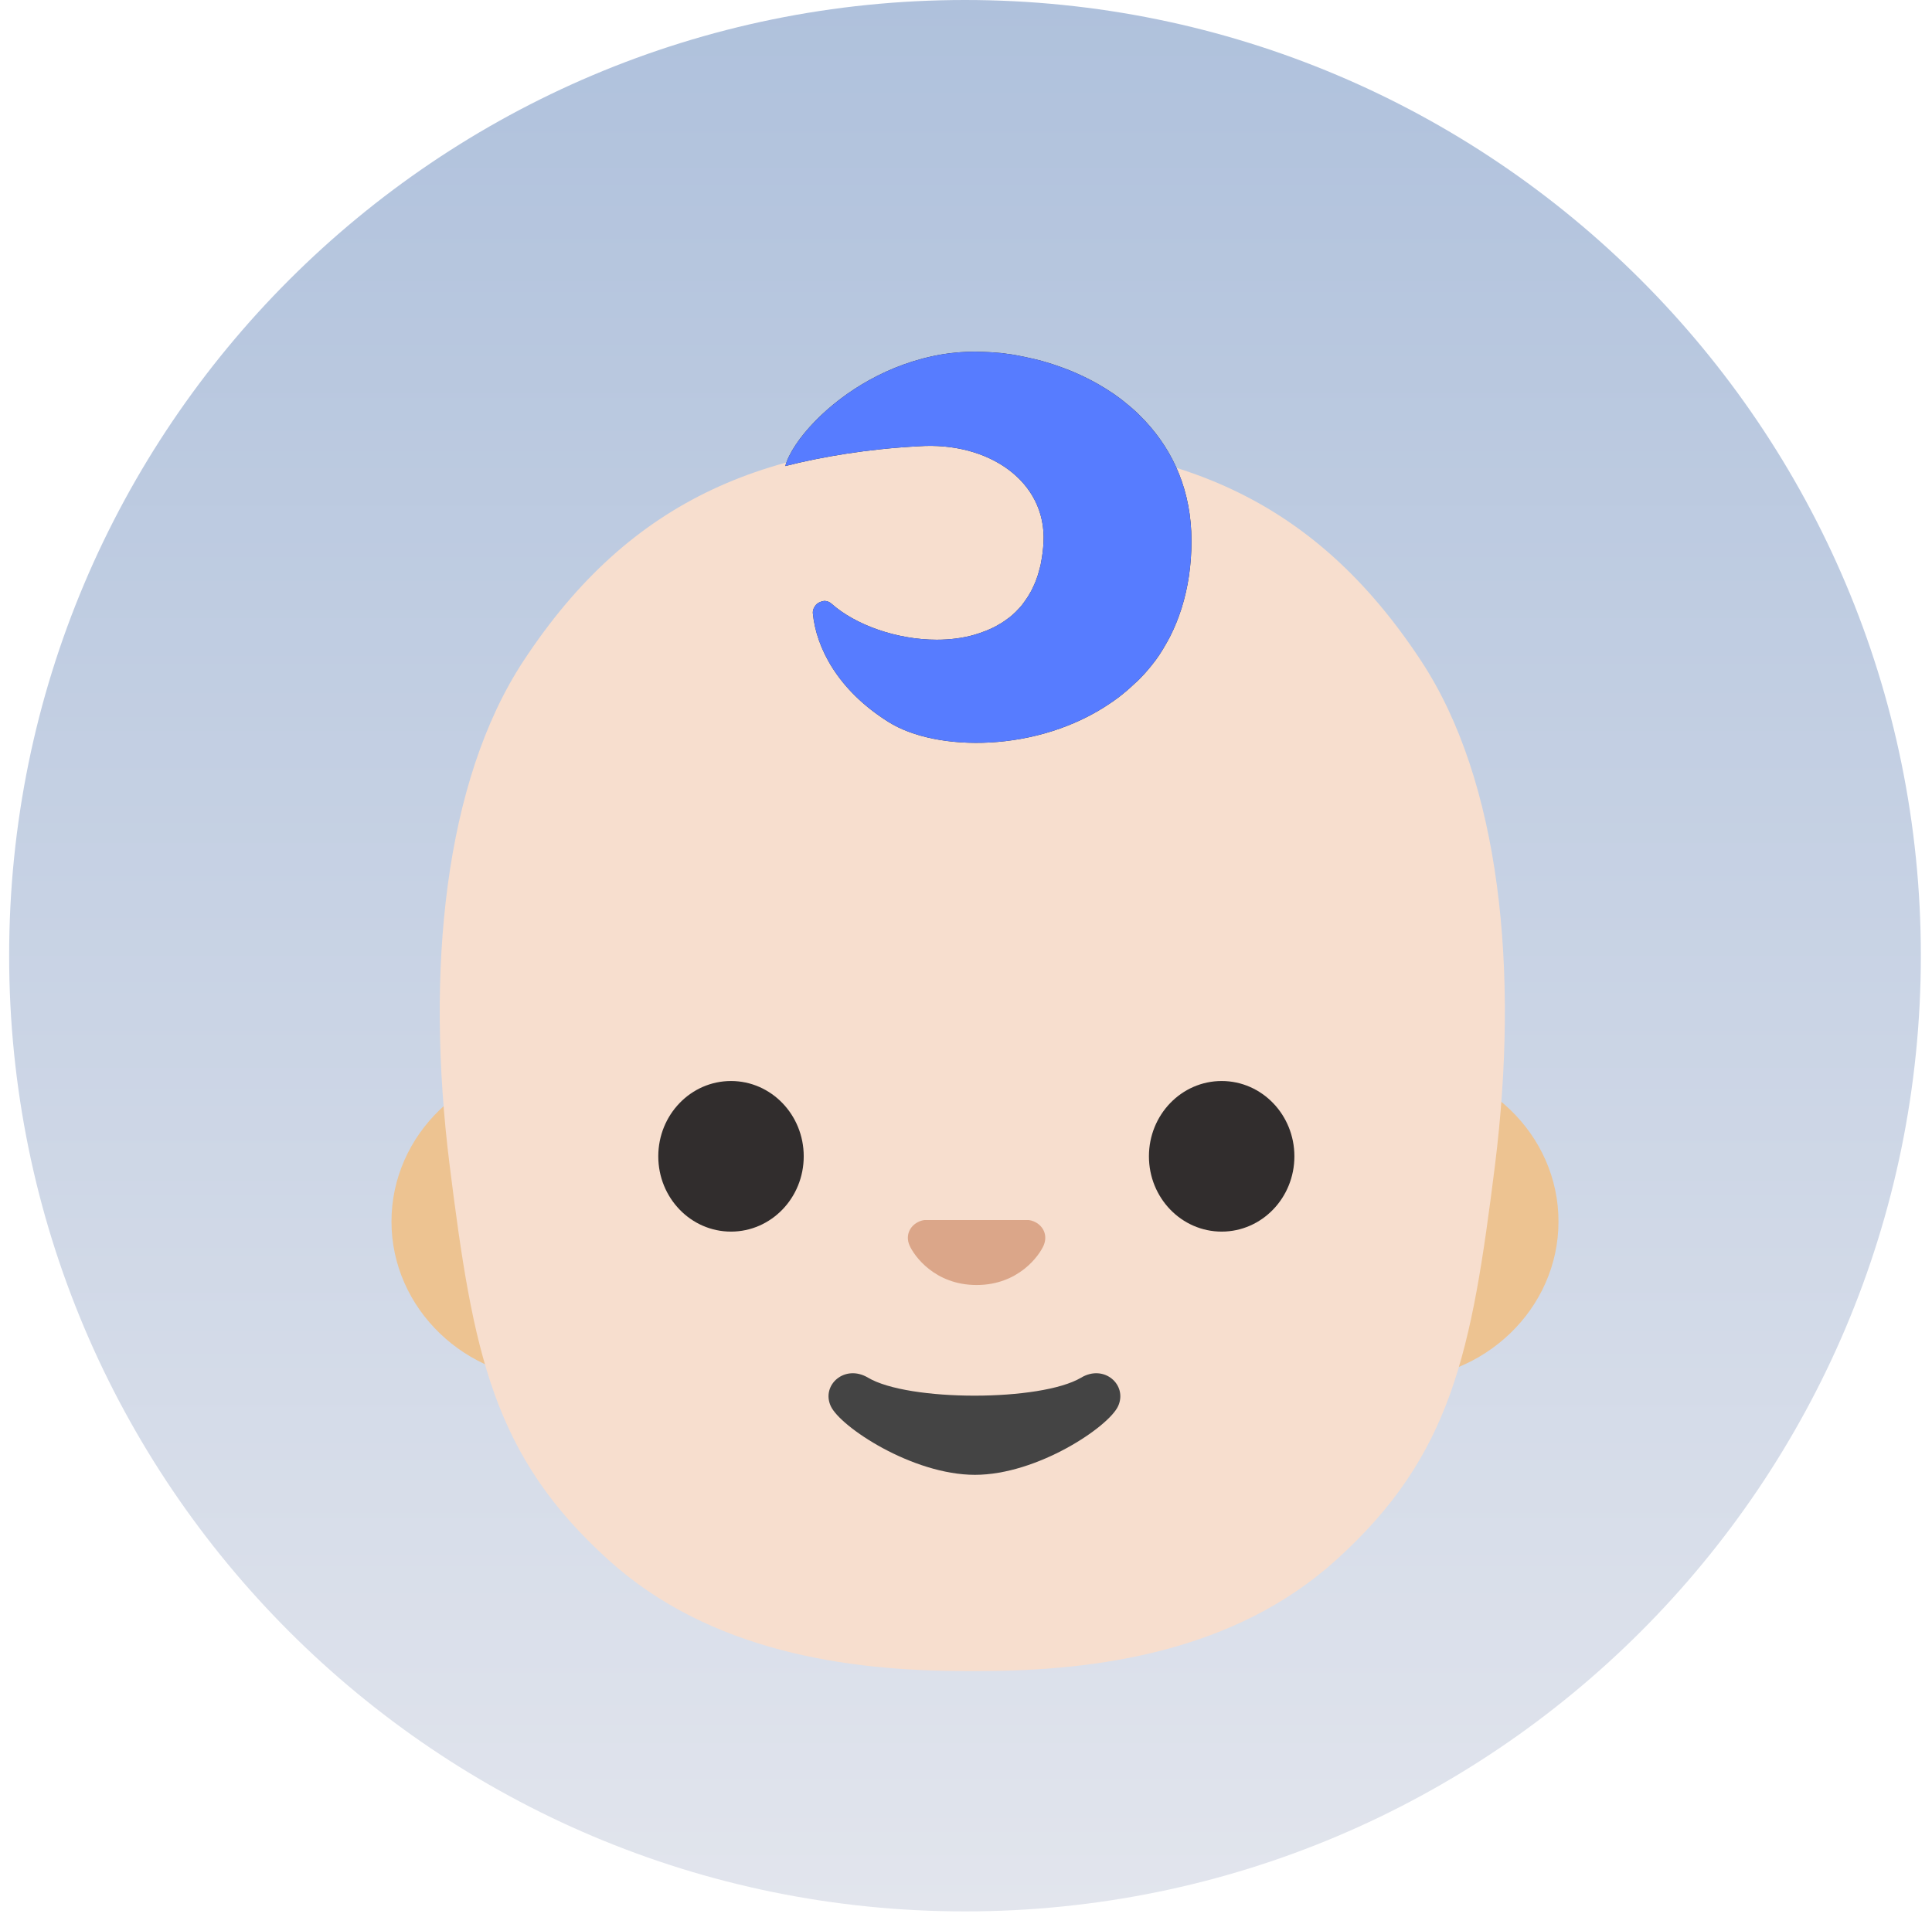
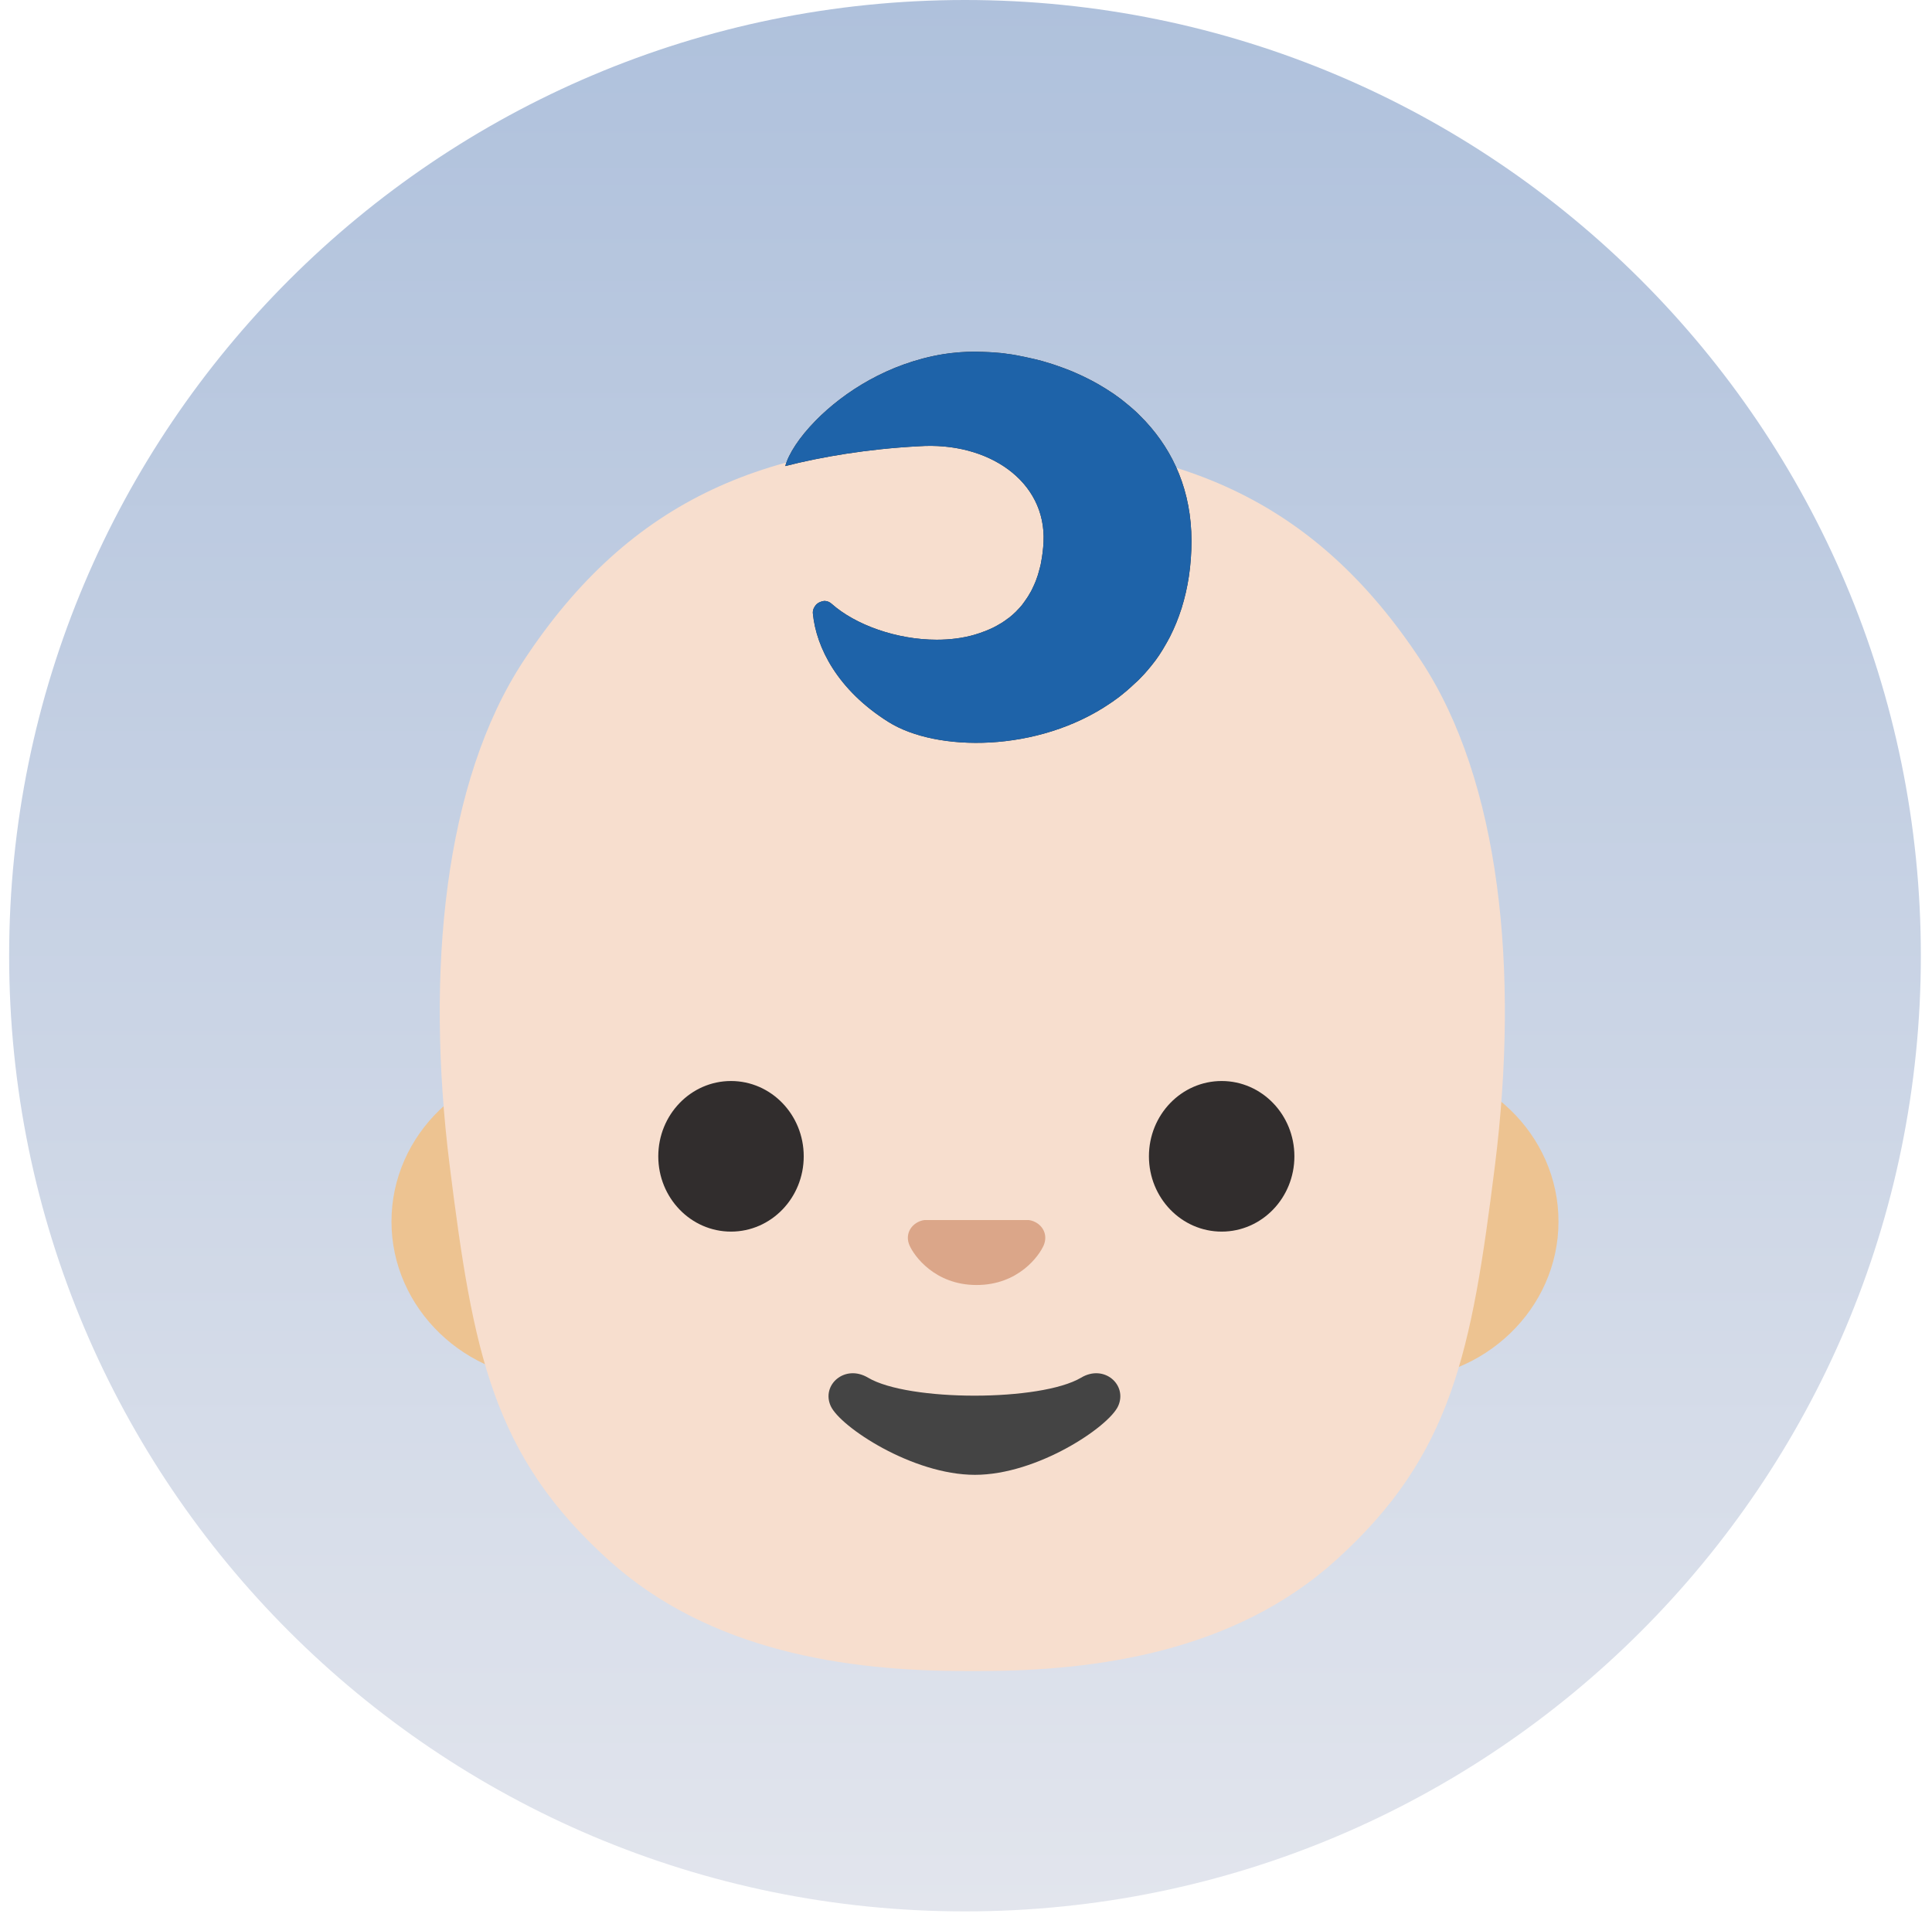
- <svg xmlns="http://www.w3.org/2000/svg" width="127" height="126" viewBox="0 0 127 126" fill="none">
+ <svg xmlns="http://www.w3.org/2000/svg" width="127px" height="126px" viewBox="0 0 127 126" fill="none" transform="rotate(0) scale(1, 1)">
  <circle cx="63.434" cy="62.833" r="62.833" fill="url(#paint0_linear_4741_2342)" />
-   <path d="M91.646 69.91H36.535C30.596 69.91 25.734 74.588 25.734 80.313C25.734 86.03 30.596 90.715 36.535 90.715H91.646C97.585 90.715 102.447 86.038 102.447 80.313C102.454 74.588 97.592 69.91 91.646 69.91Z" fill="#EDC391" />
-   <path d="M93.425 43.463C86.335 32.677 77.195 28.988 63.915 28.988C50.635 28.988 41.494 32.67 34.404 43.463C29.211 51.372 27.956 63.803 29.557 76.611C31.099 88.924 32.376 95.682 40.019 102.58C46.659 108.57 55.674 109.862 63.406 109.862H64.424C72.156 109.862 81.178 108.57 87.811 102.58C95.454 95.682 96.73 88.924 98.272 76.611C99.873 63.803 98.619 51.364 93.425 43.463Z" fill="#F7DECE" />
-   <path d="M74.905 44.642C75.008 44.531 75.111 44.428 75.215 44.317C75.288 44.236 75.362 44.147 75.436 44.066C75.606 43.867 75.768 43.668 75.923 43.461L75.989 43.373C76.137 43.173 76.27 42.967 76.403 42.753C76.439 42.694 76.476 42.627 76.513 42.568C76.638 42.355 76.764 42.141 76.882 41.912C76.904 41.875 76.919 41.845 76.934 41.809C77.214 41.255 77.457 40.658 77.657 40.031L77.679 39.964C78.085 38.658 78.321 37.205 78.321 35.567C78.321 32.291 77.14 29.702 75.34 27.747C75.318 27.725 75.303 27.71 75.288 27.688C75.148 27.54 75.001 27.393 74.853 27.245L74.765 27.157C74.593 26.993 74.416 26.836 74.233 26.684C74.086 26.559 73.938 26.441 73.791 26.323C73.754 26.294 73.717 26.271 73.688 26.242L73.201 25.888C73.171 25.873 73.149 25.851 73.119 25.836C72.529 25.438 71.917 25.084 71.282 24.781C71.26 24.766 71.231 24.759 71.209 24.744C71.024 24.656 70.84 24.575 70.655 24.493L70.486 24.42C70.323 24.353 70.161 24.287 69.999 24.228C69.94 24.206 69.873 24.183 69.814 24.161C69.659 24.102 69.504 24.051 69.357 23.999L69.158 23.933C69.003 23.881 68.855 23.837 68.7 23.793C68.634 23.77 68.567 23.756 68.494 23.733C68.339 23.689 68.184 23.652 68.029 23.615L67.837 23.571C67.667 23.534 67.498 23.497 67.335 23.46C67.284 23.453 67.232 23.438 67.18 23.431C66.745 23.335 66.31 23.269 65.875 23.217C65.816 23.21 65.757 23.21 65.698 23.202C65.543 23.188 65.395 23.173 65.24 23.165C65.152 23.158 65.07 23.158 64.982 23.151C64.856 23.143 64.739 23.136 64.62 23.136C64.525 23.136 64.429 23.128 64.325 23.128C64.259 23.128 64.192 23.121 64.133 23.121H64.06C63.742 23.121 63.425 23.136 63.115 23.158C63.056 23.165 62.997 23.165 62.938 23.173C62.621 23.202 62.311 23.232 62.016 23.283C58.394 23.874 55.465 25.777 53.635 27.636C52.536 28.75 51.835 29.849 51.621 30.639H51.629C53.974 30.041 57.007 29.517 60.386 29.34C64.96 29.023 68.781 31.628 68.597 35.626C68.575 36.106 68.516 36.556 68.435 36.976L68.412 37.102C68.376 37.264 68.331 37.426 68.287 37.581C68.265 37.655 68.243 37.729 68.228 37.795C68.184 37.928 68.139 38.061 68.088 38.194C68.058 38.275 68.022 38.356 67.985 38.437C67.933 38.555 67.881 38.666 67.83 38.769C67.785 38.858 67.741 38.939 67.689 39.02C67.638 39.116 67.579 39.212 67.52 39.3C67.461 39.389 67.394 39.477 67.335 39.566C67.284 39.639 67.232 39.713 67.173 39.787C67.077 39.905 66.974 40.016 66.871 40.119C66.841 40.149 66.812 40.185 66.782 40.215C66.642 40.355 66.494 40.481 66.339 40.606C66.31 40.628 66.273 40.65 66.243 40.672C66.118 40.77 65.987 40.861 65.853 40.945C65.808 40.968 65.771 40.997 65.727 41.019C65.594 41.1 65.462 41.174 65.329 41.24C65.284 41.263 65.248 41.285 65.203 41.3C65.063 41.366 64.915 41.432 64.761 41.491C64.731 41.506 64.694 41.521 64.657 41.528C64.488 41.595 64.318 41.654 64.141 41.705C64.126 41.713 64.111 41.713 64.097 41.72C63.3 41.956 62.444 42.059 61.574 42.059C58.947 42.059 56.225 41.086 54.661 39.691C54.531 39.574 54.363 39.508 54.188 39.507C54.152 39.507 54.115 39.522 54.085 39.529C54.056 39.536 54.019 39.536 53.989 39.551C53.945 39.566 53.901 39.581 53.856 39.603C53.783 39.639 53.724 39.684 53.665 39.736C53.65 39.75 53.643 39.765 53.628 39.78C53.576 39.839 53.532 39.913 53.495 39.986C53.488 40.001 53.488 40.008 53.48 40.023C53.443 40.119 53.421 40.23 53.436 40.348C53.657 42.576 55.059 45.365 58.394 47.46C61.566 49.459 68.243 49.481 72.994 46.228L73.127 46.139C73.267 46.036 73.415 45.933 73.555 45.829C73.614 45.785 73.68 45.733 73.739 45.682C73.946 45.52 74.145 45.35 74.337 45.173L74.624 44.907C74.728 44.826 74.816 44.73 74.905 44.642Z" fill="#312D2D" />
-   <path d="M74.905 44.642C75.008 44.531 75.111 44.428 75.215 44.317C75.288 44.236 75.362 44.147 75.436 44.066C75.606 43.867 75.768 43.668 75.923 43.461L75.989 43.373C76.137 43.173 76.27 42.967 76.403 42.753C76.439 42.694 76.476 42.627 76.513 42.568C76.638 42.355 76.764 42.141 76.882 41.912C76.904 41.875 76.919 41.845 76.934 41.809C77.214 41.255 77.457 40.658 77.657 40.031L77.679 39.964C78.085 38.658 78.321 37.205 78.321 35.567C78.321 32.291 77.14 29.702 75.34 27.747C75.318 27.725 75.303 27.71 75.288 27.688C75.148 27.54 75.001 27.393 74.853 27.245L74.765 27.157C74.593 26.993 74.416 26.836 74.233 26.684C74.086 26.559 73.938 26.441 73.791 26.323C73.754 26.294 73.717 26.271 73.688 26.242L73.201 25.888C73.171 25.873 73.149 25.851 73.119 25.836C72.529 25.438 71.917 25.084 71.282 24.781C71.26 24.766 71.231 24.759 71.209 24.744C71.024 24.656 70.84 24.575 70.655 24.493L70.486 24.42C70.323 24.353 70.161 24.287 69.999 24.228C69.94 24.206 69.873 24.183 69.814 24.161C69.659 24.102 69.504 24.051 69.357 23.999L69.158 23.933C69.003 23.881 68.855 23.837 68.7 23.793C68.634 23.77 68.567 23.756 68.494 23.733C68.339 23.689 68.184 23.652 68.029 23.615L67.837 23.571C67.667 23.534 67.498 23.497 67.335 23.46C67.284 23.453 67.232 23.438 67.18 23.431C66.745 23.335 66.31 23.269 65.875 23.217C65.816 23.21 65.757 23.21 65.698 23.202C65.543 23.188 65.395 23.173 65.24 23.165C65.152 23.158 65.07 23.158 64.982 23.151C64.856 23.143 64.739 23.136 64.62 23.136C64.525 23.136 64.429 23.128 64.325 23.128C64.259 23.128 64.192 23.121 64.133 23.121H64.06C63.742 23.121 63.425 23.136 63.115 23.158C63.056 23.165 62.997 23.165 62.938 23.173C62.621 23.202 62.311 23.232 62.016 23.283C58.394 23.874 55.465 25.777 53.635 27.636C52.536 28.75 51.835 29.849 51.621 30.639H51.629C53.974 30.041 57.007 29.517 60.386 29.34C64.96 29.023 68.781 31.628 68.597 35.626C68.575 36.106 68.516 36.556 68.435 36.976L68.412 37.102C68.376 37.264 68.331 37.426 68.287 37.581C68.265 37.655 68.243 37.729 68.228 37.795C68.184 37.928 68.139 38.061 68.088 38.194C68.058 38.275 68.022 38.356 67.985 38.437C67.933 38.555 67.881 38.666 67.83 38.769C67.785 38.858 67.741 38.939 67.689 39.02C67.638 39.116 67.579 39.212 67.52 39.3C67.461 39.389 67.394 39.477 67.335 39.566C67.284 39.639 67.232 39.713 67.173 39.787C67.077 39.905 66.974 40.016 66.871 40.119C66.841 40.149 66.812 40.185 66.782 40.215C66.642 40.355 66.494 40.481 66.339 40.606C66.31 40.628 66.273 40.65 66.243 40.672C66.118 40.77 65.987 40.861 65.853 40.945C65.808 40.968 65.771 40.997 65.727 41.019C65.594 41.1 65.462 41.174 65.329 41.24C65.284 41.263 65.248 41.285 65.203 41.3C65.063 41.366 64.915 41.432 64.761 41.491C64.731 41.506 64.694 41.521 64.657 41.528C64.488 41.595 64.318 41.654 64.141 41.705C64.126 41.713 64.111 41.713 64.097 41.72C63.3 41.956 62.444 42.059 61.574 42.059C58.947 42.059 56.225 41.086 54.661 39.691C54.531 39.574 54.363 39.508 54.188 39.507C54.152 39.507 54.115 39.522 54.085 39.529C54.056 39.536 54.019 39.536 53.989 39.551C53.945 39.566 53.901 39.581 53.856 39.603C53.783 39.639 53.724 39.684 53.665 39.736C53.65 39.75 53.643 39.765 53.628 39.78C53.576 39.839 53.532 39.913 53.495 39.986C53.488 40.001 53.488 40.008 53.48 40.023C53.443 40.119 53.421 40.23 53.436 40.348C53.657 42.576 55.059 45.365 58.394 47.46C61.566 49.459 68.243 49.481 72.994 46.228L73.127 46.139C73.267 46.036 73.415 45.933 73.555 45.829C73.614 45.785 73.68 45.733 73.739 45.682C73.946 45.52 74.145 45.35 74.337 45.173L74.624 44.907C74.728 44.826 74.816 44.73 74.905 44.642Z" fill="#577CFF" />
-   <path d="M67.937 80.294C67.838 80.253 67.733 80.226 67.627 80.213H60.766C60.662 80.228 60.559 80.25 60.456 80.294C59.836 80.545 59.489 81.194 59.785 81.873C60.08 82.559 61.444 84.484 64.196 84.484C66.948 84.484 68.313 82.559 68.608 81.873C68.896 81.187 68.556 80.545 67.937 80.294Z" fill="#DBA689" />
-   <path d="M48.052 80.973C50.693 80.973 52.833 78.757 52.833 76.023C52.833 73.289 50.693 71.072 48.052 71.072C45.412 71.072 43.272 73.289 43.272 76.023C43.272 78.757 45.412 80.973 48.052 80.973Z" fill="#312D2D" />
-   <path d="M80.306 80.973C82.946 80.973 85.087 78.757 85.087 76.023C85.087 73.289 82.946 71.072 80.306 71.072C77.666 71.072 75.525 73.289 75.525 76.023C75.525 78.757 77.666 80.973 80.306 80.973Z" fill="#312D2D" />
+   <path d="M91.646 69.91H36.535C30.596 69.91 25.734 74.588 25.734 80.313C25.734 86.03 30.596 90.715 36.535 90.715H91.646C97.585 90.715 102.447 86.038 102.447 80.313C102.454 74.588 97.592 69.91 91.646 69.91Z" fill="#edc391" />
+   <path d="M93.425 43.463C86.335 32.677 77.195 28.988 63.915 28.988C50.635 28.988 41.494 32.67 34.404 43.463C29.211 51.372 27.956 63.803 29.557 76.611C31.099 88.924 32.376 95.682 40.019 102.58C46.659 108.57 55.674 109.862 63.406 109.862H64.424C72.156 109.862 81.178 108.57 87.811 102.58C95.454 95.682 96.73 88.924 98.272 76.611C99.873 63.803 98.619 51.364 93.425 43.463Z" fill="#f7dece" />
+   <path d="M74.905 44.642C75.008 44.531 75.111 44.428 75.215 44.317C75.288 44.236 75.362 44.147 75.436 44.066C75.606 43.867 75.768 43.668 75.923 43.461L75.989 43.373C76.137 43.173 76.27 42.967 76.403 42.753C76.439 42.694 76.476 42.627 76.513 42.568C76.638 42.355 76.764 42.141 76.882 41.912C76.904 41.875 76.919 41.845 76.934 41.809C77.214 41.255 77.457 40.658 77.657 40.031L77.679 39.964C78.085 38.658 78.321 37.205 78.321 35.567C78.321 32.291 77.14 29.702 75.34 27.747C75.318 27.725 75.303 27.71 75.288 27.688C75.148 27.54 75.001 27.393 74.853 27.245L74.765 27.157C74.593 26.993 74.416 26.836 74.233 26.684C74.086 26.559 73.938 26.441 73.791 26.323C73.754 26.294 73.717 26.271 73.688 26.242L73.201 25.888C73.171 25.873 73.149 25.851 73.119 25.836C72.529 25.438 71.917 25.084 71.282 24.781C71.26 24.766 71.231 24.759 71.209 24.744C71.024 24.656 70.84 24.575 70.655 24.493L70.486 24.42C70.323 24.353 70.161 24.287 69.999 24.228C69.94 24.206 69.873 24.183 69.814 24.161C69.659 24.102 69.504 24.051 69.357 23.999L69.158 23.933C69.003 23.881 68.855 23.837 68.7 23.793C68.634 23.77 68.567 23.756 68.494 23.733C68.339 23.689 68.184 23.652 68.029 23.615L67.837 23.571C67.667 23.534 67.498 23.497 67.335 23.46C67.284 23.453 67.232 23.438 67.18 23.431C66.745 23.335 66.31 23.269 65.875 23.217C65.816 23.21 65.757 23.21 65.698 23.202C65.543 23.188 65.395 23.173 65.24 23.165C65.152 23.158 65.07 23.158 64.982 23.151C64.856 23.143 64.739 23.136 64.62 23.136C64.525 23.136 64.429 23.128 64.325 23.128C64.259 23.128 64.192 23.121 64.133 23.121H64.06C63.742 23.121 63.425 23.136 63.115 23.158C63.056 23.165 62.997 23.165 62.938 23.173C62.621 23.202 62.311 23.232 62.016 23.283C58.394 23.874 55.465 25.777 53.635 27.636C52.536 28.75 51.835 29.849 51.621 30.639H51.629C53.974 30.041 57.007 29.517 60.386 29.34C64.96 29.023 68.781 31.628 68.597 35.626C68.575 36.106 68.516 36.556 68.435 36.976L68.412 37.102C68.376 37.264 68.331 37.426 68.287 37.581C68.265 37.655 68.243 37.729 68.228 37.795C68.184 37.928 68.139 38.061 68.088 38.194C68.058 38.275 68.022 38.356 67.985 38.437C67.933 38.555 67.881 38.666 67.83 38.769C67.785 38.858 67.741 38.939 67.689 39.02C67.638 39.116 67.579 39.212 67.52 39.3C67.461 39.389 67.394 39.477 67.335 39.566C67.284 39.639 67.232 39.713 67.173 39.787C67.077 39.905 66.974 40.016 66.871 40.119C66.841 40.149 66.812 40.185 66.782 40.215C66.642 40.355 66.494 40.481 66.339 40.606C66.31 40.628 66.273 40.65 66.243 40.672C66.118 40.77 65.987 40.861 65.853 40.945C65.808 40.968 65.771 40.997 65.727 41.019C65.594 41.1 65.462 41.174 65.329 41.24C65.284 41.263 65.248 41.285 65.203 41.3C65.063 41.366 64.915 41.432 64.761 41.491C64.731 41.506 64.694 41.521 64.657 41.528C64.488 41.595 64.318 41.654 64.141 41.705C64.126 41.713 64.111 41.713 64.097 41.72C63.3 41.956 62.444 42.059 61.574 42.059C58.947 42.059 56.225 41.086 54.661 39.691C54.531 39.574 54.363 39.508 54.188 39.507C54.152 39.507 54.115 39.522 54.085 39.529C54.056 39.536 54.019 39.536 53.989 39.551C53.945 39.566 53.901 39.581 53.856 39.603C53.783 39.639 53.724 39.684 53.665 39.736C53.65 39.75 53.643 39.765 53.628 39.78C53.576 39.839 53.532 39.913 53.495 39.986C53.488 40.001 53.488 40.008 53.48 40.023C53.443 40.119 53.421 40.23 53.436 40.348C53.657 42.576 55.059 45.365 58.394 47.46C61.566 49.459 68.243 49.481 72.994 46.228L73.127 46.139C73.267 46.036 73.415 45.933 73.555 45.829C73.614 45.785 73.68 45.733 73.739 45.682C73.946 45.52 74.145 45.35 74.337 45.173L74.624 44.907C74.728 44.826 74.816 44.73 74.905 44.642Z" fill="#312d2d" />
+   <path d="M74.905 44.642C75.008 44.531 75.111 44.428 75.215 44.317C75.288 44.236 75.362 44.147 75.436 44.066C75.606 43.867 75.768 43.668 75.923 43.461L75.989 43.373C76.137 43.173 76.27 42.967 76.403 42.753C76.439 42.694 76.476 42.627 76.513 42.568C76.638 42.355 76.764 42.141 76.882 41.912C76.904 41.875 76.919 41.845 76.934 41.809C77.214 41.255 77.457 40.658 77.657 40.031L77.679 39.964C78.085 38.658 78.321 37.205 78.321 35.567C78.321 32.291 77.14 29.702 75.34 27.747C75.318 27.725 75.303 27.71 75.288 27.688C75.148 27.54 75.001 27.393 74.853 27.245L74.765 27.157C74.593 26.993 74.416 26.836 74.233 26.684C74.086 26.559 73.938 26.441 73.791 26.323C73.754 26.294 73.717 26.271 73.688 26.242L73.201 25.888C73.171 25.873 73.149 25.851 73.119 25.836C72.529 25.438 71.917 25.084 71.282 24.781C71.26 24.766 71.231 24.759 71.209 24.744C71.024 24.656 70.84 24.575 70.655 24.493L70.486 24.42C70.323 24.353 70.161 24.287 69.999 24.228C69.94 24.206 69.873 24.183 69.814 24.161C69.659 24.102 69.504 24.051 69.357 23.999L69.158 23.933C69.003 23.881 68.855 23.837 68.7 23.793C68.634 23.77 68.567 23.756 68.494 23.733C68.339 23.689 68.184 23.652 68.029 23.615L67.837 23.571C67.667 23.534 67.498 23.497 67.335 23.46C67.284 23.453 67.232 23.438 67.18 23.431C66.745 23.335 66.31 23.269 65.875 23.217C65.816 23.21 65.757 23.21 65.698 23.202C65.543 23.188 65.395 23.173 65.24 23.165C65.152 23.158 65.07 23.158 64.982 23.151C64.856 23.143 64.739 23.136 64.62 23.136C64.525 23.136 64.429 23.128 64.325 23.128C64.259 23.128 64.192 23.121 64.133 23.121H64.06C63.742 23.121 63.425 23.136 63.115 23.158C63.056 23.165 62.997 23.165 62.938 23.173C62.621 23.202 62.311 23.232 62.016 23.283C58.394 23.874 55.465 25.777 53.635 27.636C52.536 28.75 51.835 29.849 51.621 30.639H51.629C53.974 30.041 57.007 29.517 60.386 29.34C64.96 29.023 68.781 31.628 68.597 35.626C68.575 36.106 68.516 36.556 68.435 36.976L68.412 37.102C68.376 37.264 68.331 37.426 68.287 37.581C68.265 37.655 68.243 37.729 68.228 37.795C68.184 37.928 68.139 38.061 68.088 38.194C68.058 38.275 68.022 38.356 67.985 38.437C67.933 38.555 67.881 38.666 67.83 38.769C67.785 38.858 67.741 38.939 67.689 39.02C67.638 39.116 67.579 39.212 67.52 39.3C67.461 39.389 67.394 39.477 67.335 39.566C67.284 39.639 67.232 39.713 67.173 39.787C67.077 39.905 66.974 40.016 66.871 40.119C66.841 40.149 66.812 40.185 66.782 40.215C66.642 40.355 66.494 40.481 66.339 40.606C66.31 40.628 66.273 40.65 66.243 40.672C66.118 40.77 65.987 40.861 65.853 40.945C65.808 40.968 65.771 40.997 65.727 41.019C65.594 41.1 65.462 41.174 65.329 41.24C65.284 41.263 65.248 41.285 65.203 41.3C65.063 41.366 64.915 41.432 64.761 41.491C64.731 41.506 64.694 41.521 64.657 41.528C64.488 41.595 64.318 41.654 64.141 41.705C64.126 41.713 64.111 41.713 64.097 41.72C63.3 41.956 62.444 42.059 61.574 42.059C58.947 42.059 56.225 41.086 54.661 39.691C54.531 39.574 54.363 39.508 54.188 39.507C54.152 39.507 54.115 39.522 54.085 39.529C54.056 39.536 54.019 39.536 53.989 39.551C53.945 39.566 53.901 39.581 53.856 39.603C53.783 39.639 53.724 39.684 53.665 39.736C53.65 39.75 53.643 39.765 53.628 39.78C53.576 39.839 53.532 39.913 53.495 39.986C53.488 40.001 53.488 40.008 53.48 40.023C53.443 40.119 53.421 40.23 53.436 40.348C53.657 42.576 55.059 45.365 58.394 47.46C61.566 49.459 68.243 49.481 72.994 46.228L73.127 46.139C73.267 46.036 73.415 45.933 73.555 45.829C73.614 45.785 73.68 45.733 73.739 45.682C73.946 45.52 74.145 45.35 74.337 45.173L74.624 44.907C74.728 44.826 74.816 44.73 74.905 44.642Z" fill="#1e63a9" />
+   <path d="M67.937 80.294C67.838 80.253 67.733 80.226 67.627 80.213H60.766C60.662 80.228 60.559 80.25 60.456 80.294C59.836 80.545 59.489 81.194 59.785 81.873C60.08 82.559 61.444 84.484 64.196 84.484C66.948 84.484 68.313 82.559 68.608 81.873C68.896 81.187 68.556 80.545 67.937 80.294Z" fill="#dba689" />
+   <path d="M48.052 80.973C50.693 80.973 52.833 78.757 52.833 76.023C52.833 73.289 50.693 71.072 48.052 71.072C45.412 71.072 43.272 73.289 43.272 76.023C43.272 78.757 45.412 80.973 48.052 80.973Z" fill="#312d2d" />
+   <path d="M80.306 80.973C82.946 80.973 85.087 78.757 85.087 76.023C85.087 73.289 82.946 71.072 80.306 71.072C77.666 71.072 75.525 73.289 75.525 76.023C75.525 78.757 77.666 80.973 80.306 80.973Z" fill="#312d2d" />
  <path d="M71.068 90.575C68.412 92.154 59.706 92.154 57.058 90.575C55.531 89.668 53.974 91.055 54.608 92.442C55.228 93.807 59.979 96.964 64.088 96.964C68.191 96.964 72.883 93.807 73.502 92.442C74.129 91.055 72.588 89.668 71.068 90.575Z" fill="#444444" />
  <defs>
    <linearGradient id="paint0_linear_4741_2342" x1="63.434" y1="0" x2="63.434" y2="125.665" gradientUnits="userSpaceOnUse">
-       <stop stop-color="#AFC1DC" />
-       <stop offset="1" stop-color="#E2E5ED" />
+       <stop stop-color="#afc1dc" data-originalstopcolor="#afc1dc" />
+       <stop offset="1" stop-color="#e2e5ed" data-originalstopcolor="#e2e5ed" />
    </linearGradient>
  </defs>
</svg>
